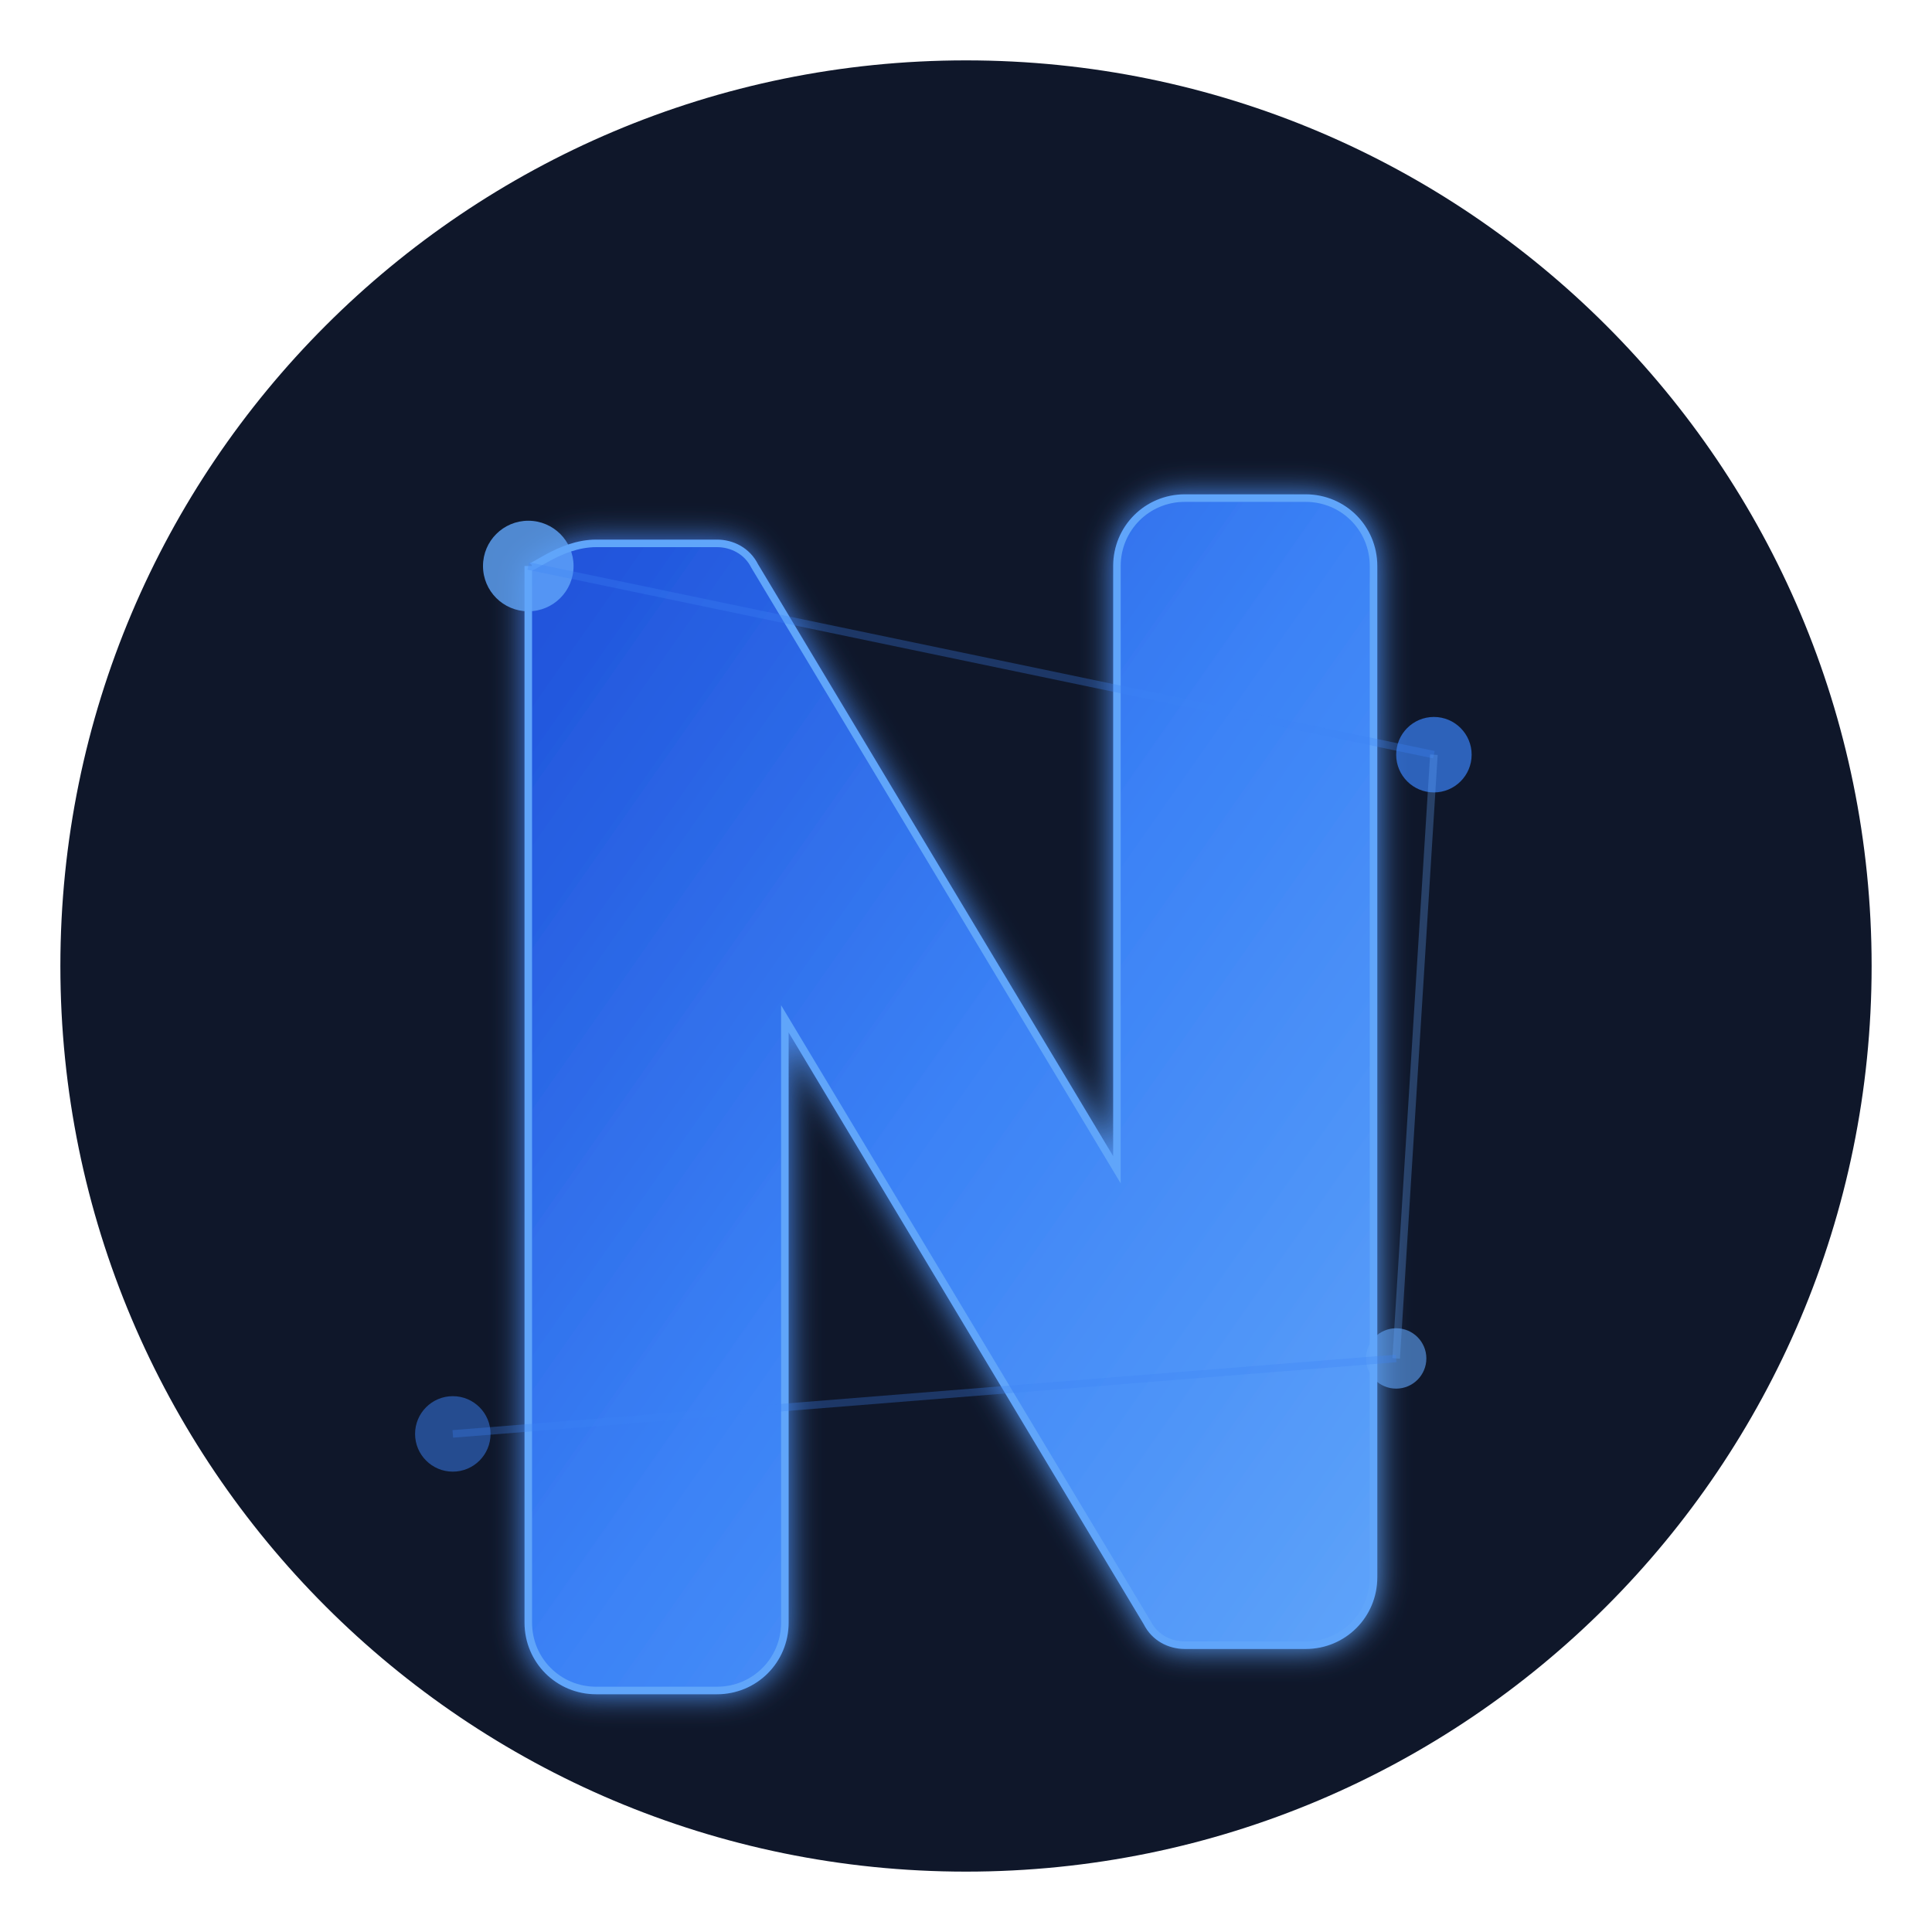
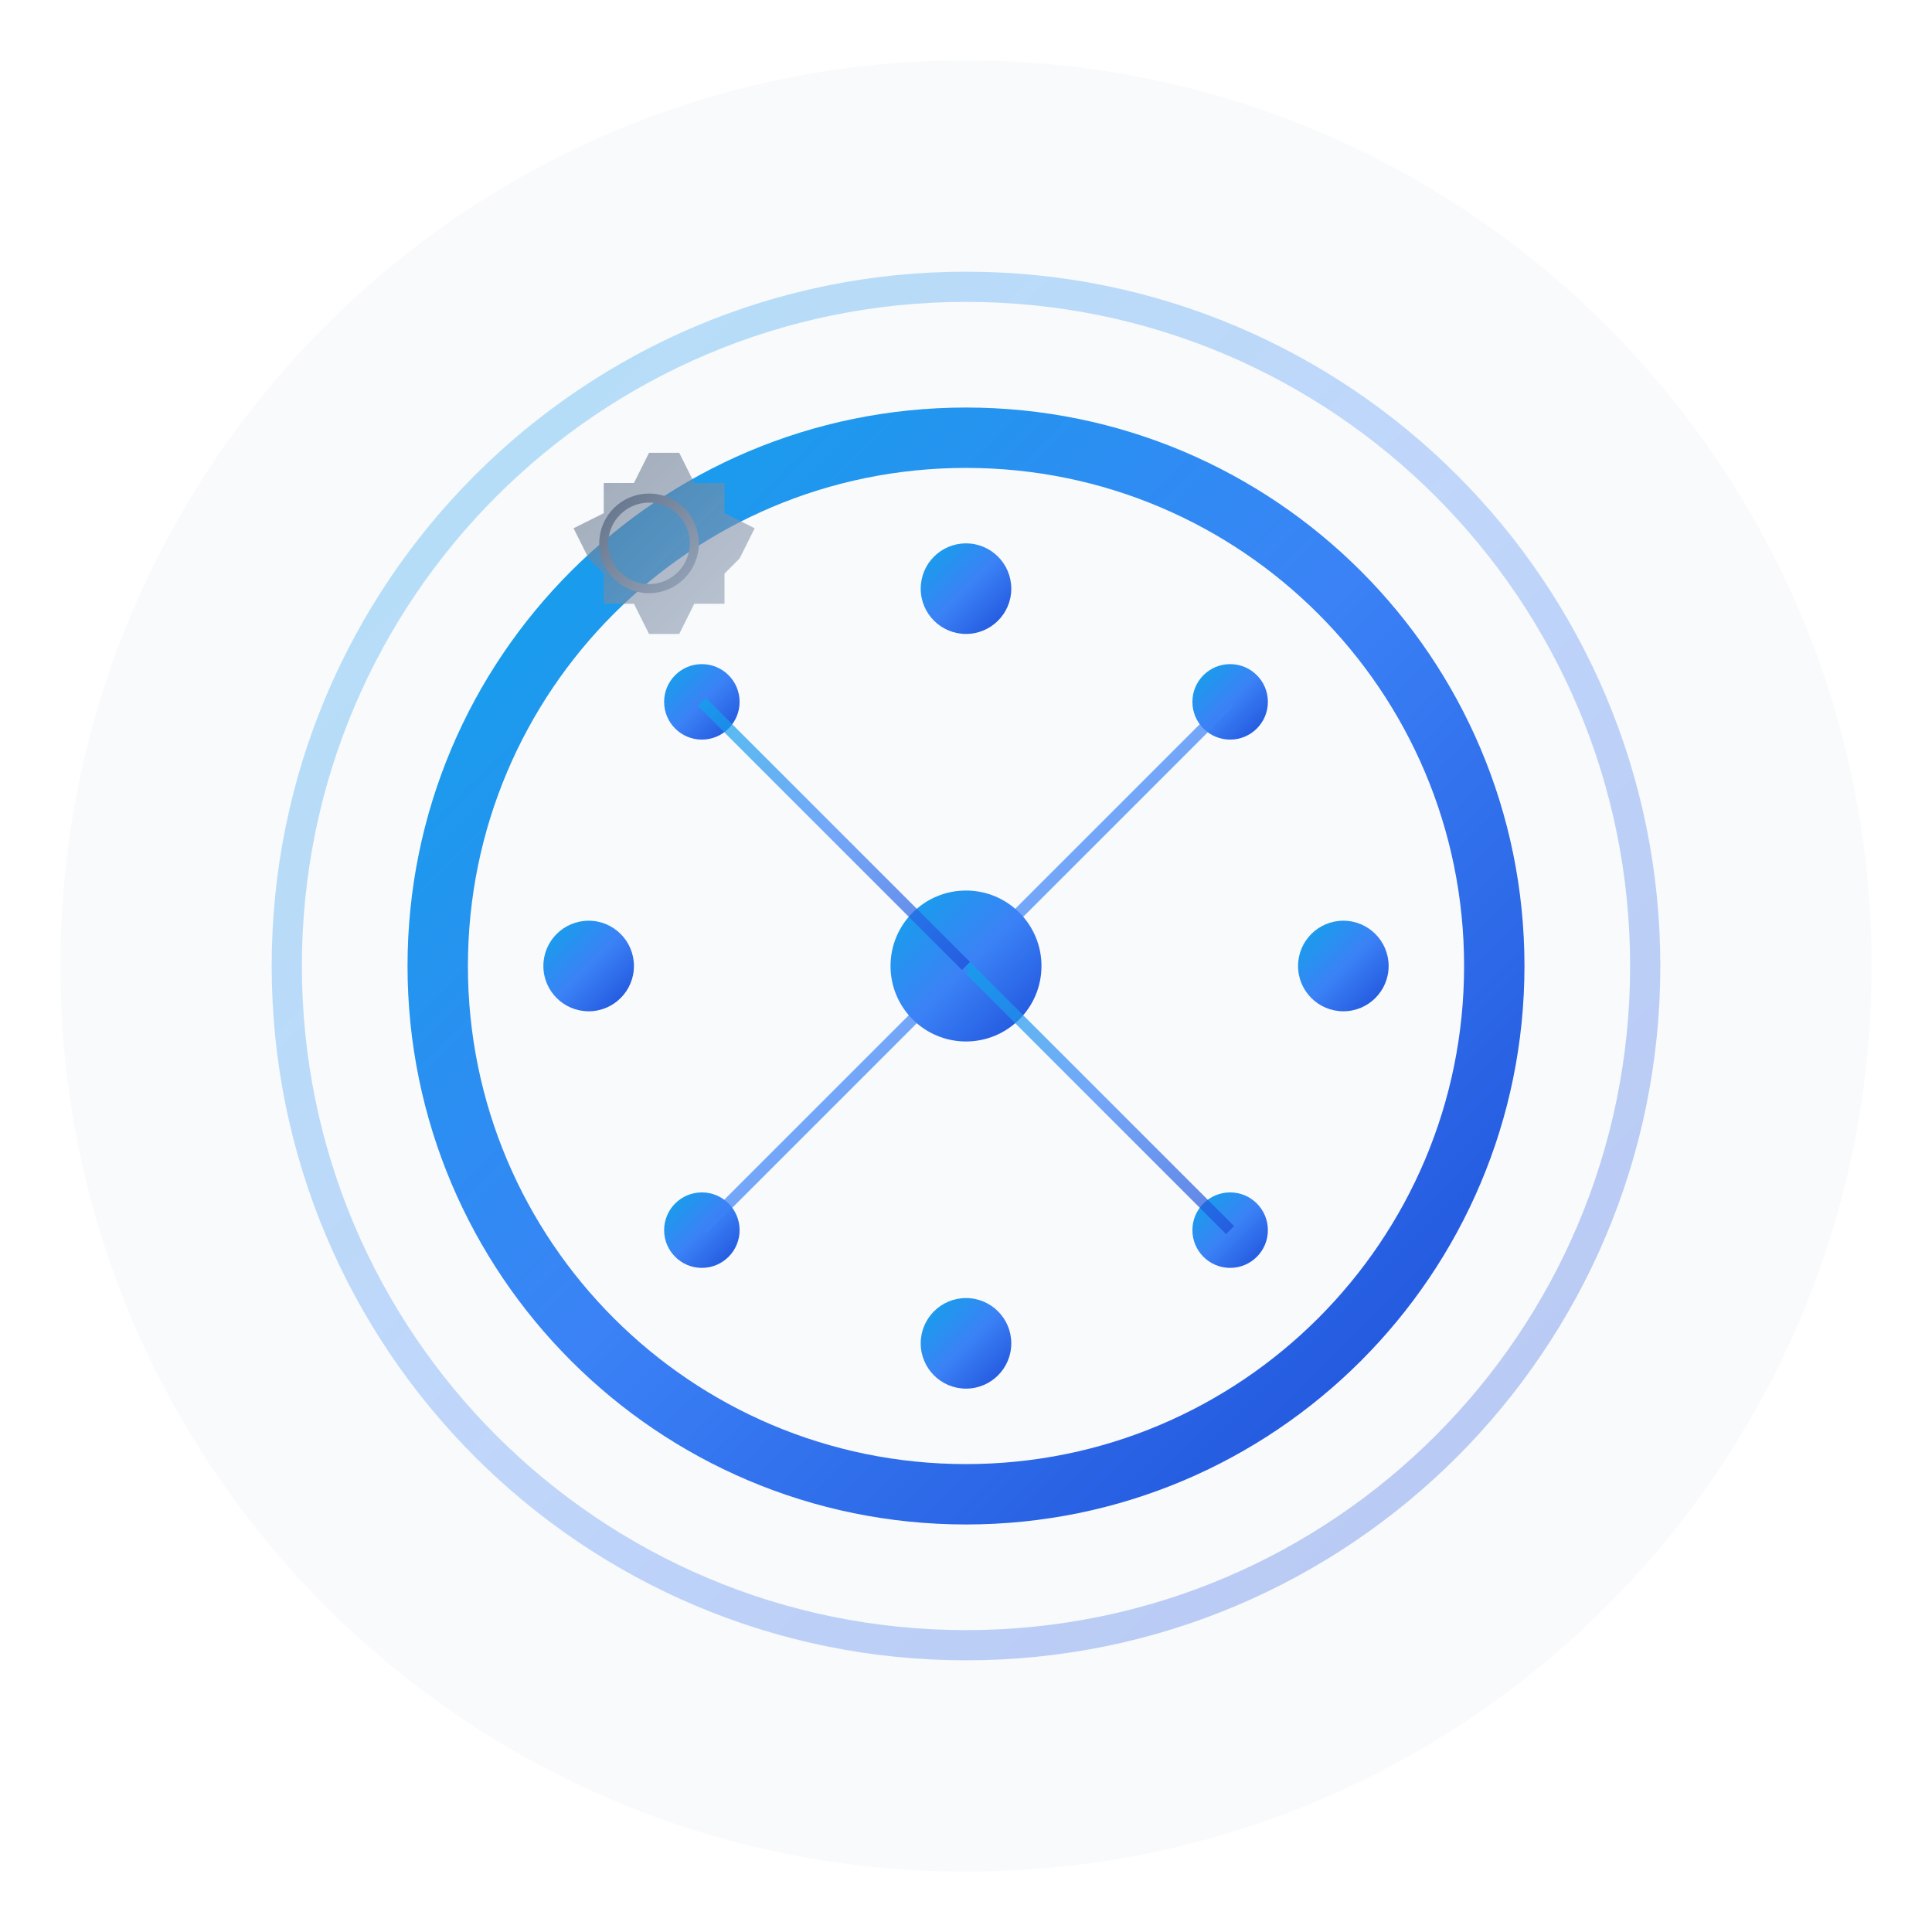
<svg xmlns="http://www.w3.org/2000/svg" width="512" height="512" viewBox="0 0 512 512">
  <defs>
-     <linearGradient id="nGradient" x1="0%" y1="0%" x2="100%" y2="100%">
-       <stop offset="0%" style="stop-color:#1D4ED8;stop-opacity:1" />
+     <linearGradient id="automationGradient" x1="0%" y1="0%" x2="100%" y2="100%">
+       <stop offset="0%" style="stop-color:#0EA5E9;stop-opacity:1" />
      <stop offset="50%" style="stop-color:#3B82F6;stop-opacity:1" />
-       <stop offset="100%" style="stop-color:#60A5FA;stop-opacity:1" />
+       <stop offset="100%" style="stop-color:#1D4ED8;stop-opacity:1" />
+     </linearGradient>
+     <linearGradient id="gearGradient" x1="0%" y1="0%" x2="100%" y2="100%">
+       <stop offset="0%" style="stop-color:#64748B;stop-opacity:1" />
+       <stop offset="100%" style="stop-color:#94A3B8;stop-opacity:1" />
    </linearGradient>
    <filter id="glow">
-       <feGaussianBlur stdDeviation="4" result="coloredBlur" />
+       <feGaussianBlur stdDeviation="3" result="coloredBlur" />
      <feMerge>
        <feMergeNode in="coloredBlur" />
        <feMergeNode in="SourceGraphic" />
      </feMerge>
    </filter>
  </defs>
-   <circle cx="256" cy="256" r="240" fill="#0F172A" stroke="none" />
-   <g transform="translate(140, 90)">
-     <path d="M0 60 L0 340 C0 350 8 358 18 358 L50 358 C60 358 68 350 68 340 L68 180 L164 340 C166 344 170 346 174 346 L206 346 C216 346 224 338 224 328 L224 60 C224 50 216 42 206 42 L174 42 C164 42 156 50 156 60 L156 220 L60 60 C58 56 54 54 50 54 L18 54 C8 54 0 62 0 60 Z" fill="url(#nGradient)" filter="url(#glow)" stroke="#60A5FA" stroke-width="2" />
+   <circle cx="256" cy="256" r="240" fill="#F8FAFC" stroke="none" />
+   <g transform="translate(256, 256)">
+     <circle cx="0" cy="0" r="180" fill="none" stroke="url(#automationGradient)" stroke-width="8" opacity="0.3" />
+     <circle cx="0" cy="0" r="140" fill="none" stroke="url(#automationGradient)" stroke-width="16" />
+     <circle cx="0" cy="0" r="20" fill="url(#automationGradient)" />
+     <circle cx="0" cy="-100" r="12" fill="url(#automationGradient)">
+       <animate attributeName="r" values="8;15;8" dur="2s" repeatCount="indefinite" />
+     </circle>
+     <circle cx="70" cy="-70" r="10" fill="url(#automationGradient)">
+       <animate attributeName="r" values="6;12;6" dur="2.5s" repeatCount="indefinite" />
+     </circle>
+     <circle cx="100" cy="0" r="12" fill="url(#automationGradient)">
+       <animate attributeName="r" values="8;15;8" dur="1.8s" repeatCount="indefinite" />
+     </circle>
+     <circle cx="70" cy="70" r="10" fill="url(#automationGradient)">
+       <animate attributeName="r" values="6;12;6" dur="2.2s" repeatCount="indefinite" />
+     </circle>
+     <circle cx="0" cy="100" r="12" fill="url(#automationGradient)">
+       <animate attributeName="r" values="8;15;8" dur="1.5s" repeatCount="indefinite" />
+     </circle>
+     <circle cx="-70" cy="70" r="10" fill="url(#automationGradient)">
+       <animate attributeName="r" values="6;12;6" dur="2.8s" repeatCount="indefinite" />
+     </circle>
+     <circle cx="-100" cy="0" r="12" fill="url(#automationGradient)">
+       <animate attributeName="r" values="8;15;8" dur="2.1s" repeatCount="indefinite" />
+     </circle>
+     <circle cx="-70" cy="-70" r="10" fill="url(#automationGradient)">
+       <animate attributeName="r" values="6;12;6" dur="1.9s" repeatCount="indefinite" />
+     </circle>
+     <line x1="0" y1="0" x2="0" y2="-100" stroke="url(#automationGradient)" stroke-width="3" opacity="0.7" />
+     <line x1="0" y1="0" x2="70" y2="-70" stroke="url(#automationGradient)" stroke-width="3" opacity="0.7" />
+     <line x1="0" y1="0" x2="100" y2="0" stroke="url(#automationGradient)" stroke-width="3" opacity="0.7" />
+     <line x1="0" y1="0" x2="70" y2="70" stroke="url(#automationGradient)" stroke-width="3" opacity="0.7" />
+     <line x1="0" y1="0" x2="0" y2="100" stroke="url(#automationGradient)" stroke-width="3" opacity="0.7" />
+     <line x1="0" y1="0" x2="-70" y2="70" stroke="url(#automationGradient)" stroke-width="3" opacity="0.7" />
+     <line x1="0" y1="0" x2="-100" y2="0" stroke="url(#automationGradient)" stroke-width="3" opacity="0.7" />
+     <line x1="0" y1="0" x2="-70" y2="-70" stroke="url(#automationGradient)" stroke-width="3" opacity="0.7" />
  </g>
-   <circle cx="140" cy="150" r="12" fill="#60A5FA" opacity="0.8">
-     <animate attributeName="opacity" values="0.4;0.8;0.4" dur="2s" repeatCount="indefinite" />
-   </circle>
-   <circle cx="380" cy="200" r="10" fill="#3B82F6" opacity="0.7">
-     <animate attributeName="opacity" values="0.3;0.7;0.3" dur="2.5s" repeatCount="indefinite" />
-   </circle>
-   <circle cx="370" cy="360" r="8" fill="#60A5FA" opacity="0.6">
-     <animate attributeName="opacity" values="0.2;0.6;0.2" dur="3s" repeatCount="indefinite" />
-   </circle>
-   <circle cx="120" cy="380" r="10" fill="#3B82F6" opacity="0.5">
-     <animate attributeName="opacity" values="0.2;0.5;0.2" dur="2.2s" repeatCount="indefinite" />
-   </circle>
-   <line x1="140" y1="150" x2="380" y2="200" stroke="#3B82F6" stroke-width="2" opacity="0.3" />
-   <line x1="380" y1="200" x2="370" y2="360" stroke="#60A5FA" stroke-width="2" opacity="0.3" />
-   <line x1="370" y1="360" x2="120" y2="380" stroke="#3B82F6" stroke-width="2" opacity="0.3" />
+   <g transform="translate(120, 120) scale(0.8)">
+     <path d="M50 10 L60 10 L65 0 L75 0 L80 10 L90 10 L90 20 L100 25 L95 35 L90 40 L90 50 L80 50 L75 60 L65 60 L60 50 L50 50 L50 40 L45 35 L40 25 L50 20 Z" fill="url(#gearGradient)" opacity="0.6">
+       <animateTransform attributeName="transform" type="rotate" values="0;360" dur="8s" repeatCount="indefinite" />
+     </path>
+     <circle cx="65" cy="30" r="15" fill="none" stroke="url(#gearGradient)" stroke-width="3" />
+   </g>
</svg>
